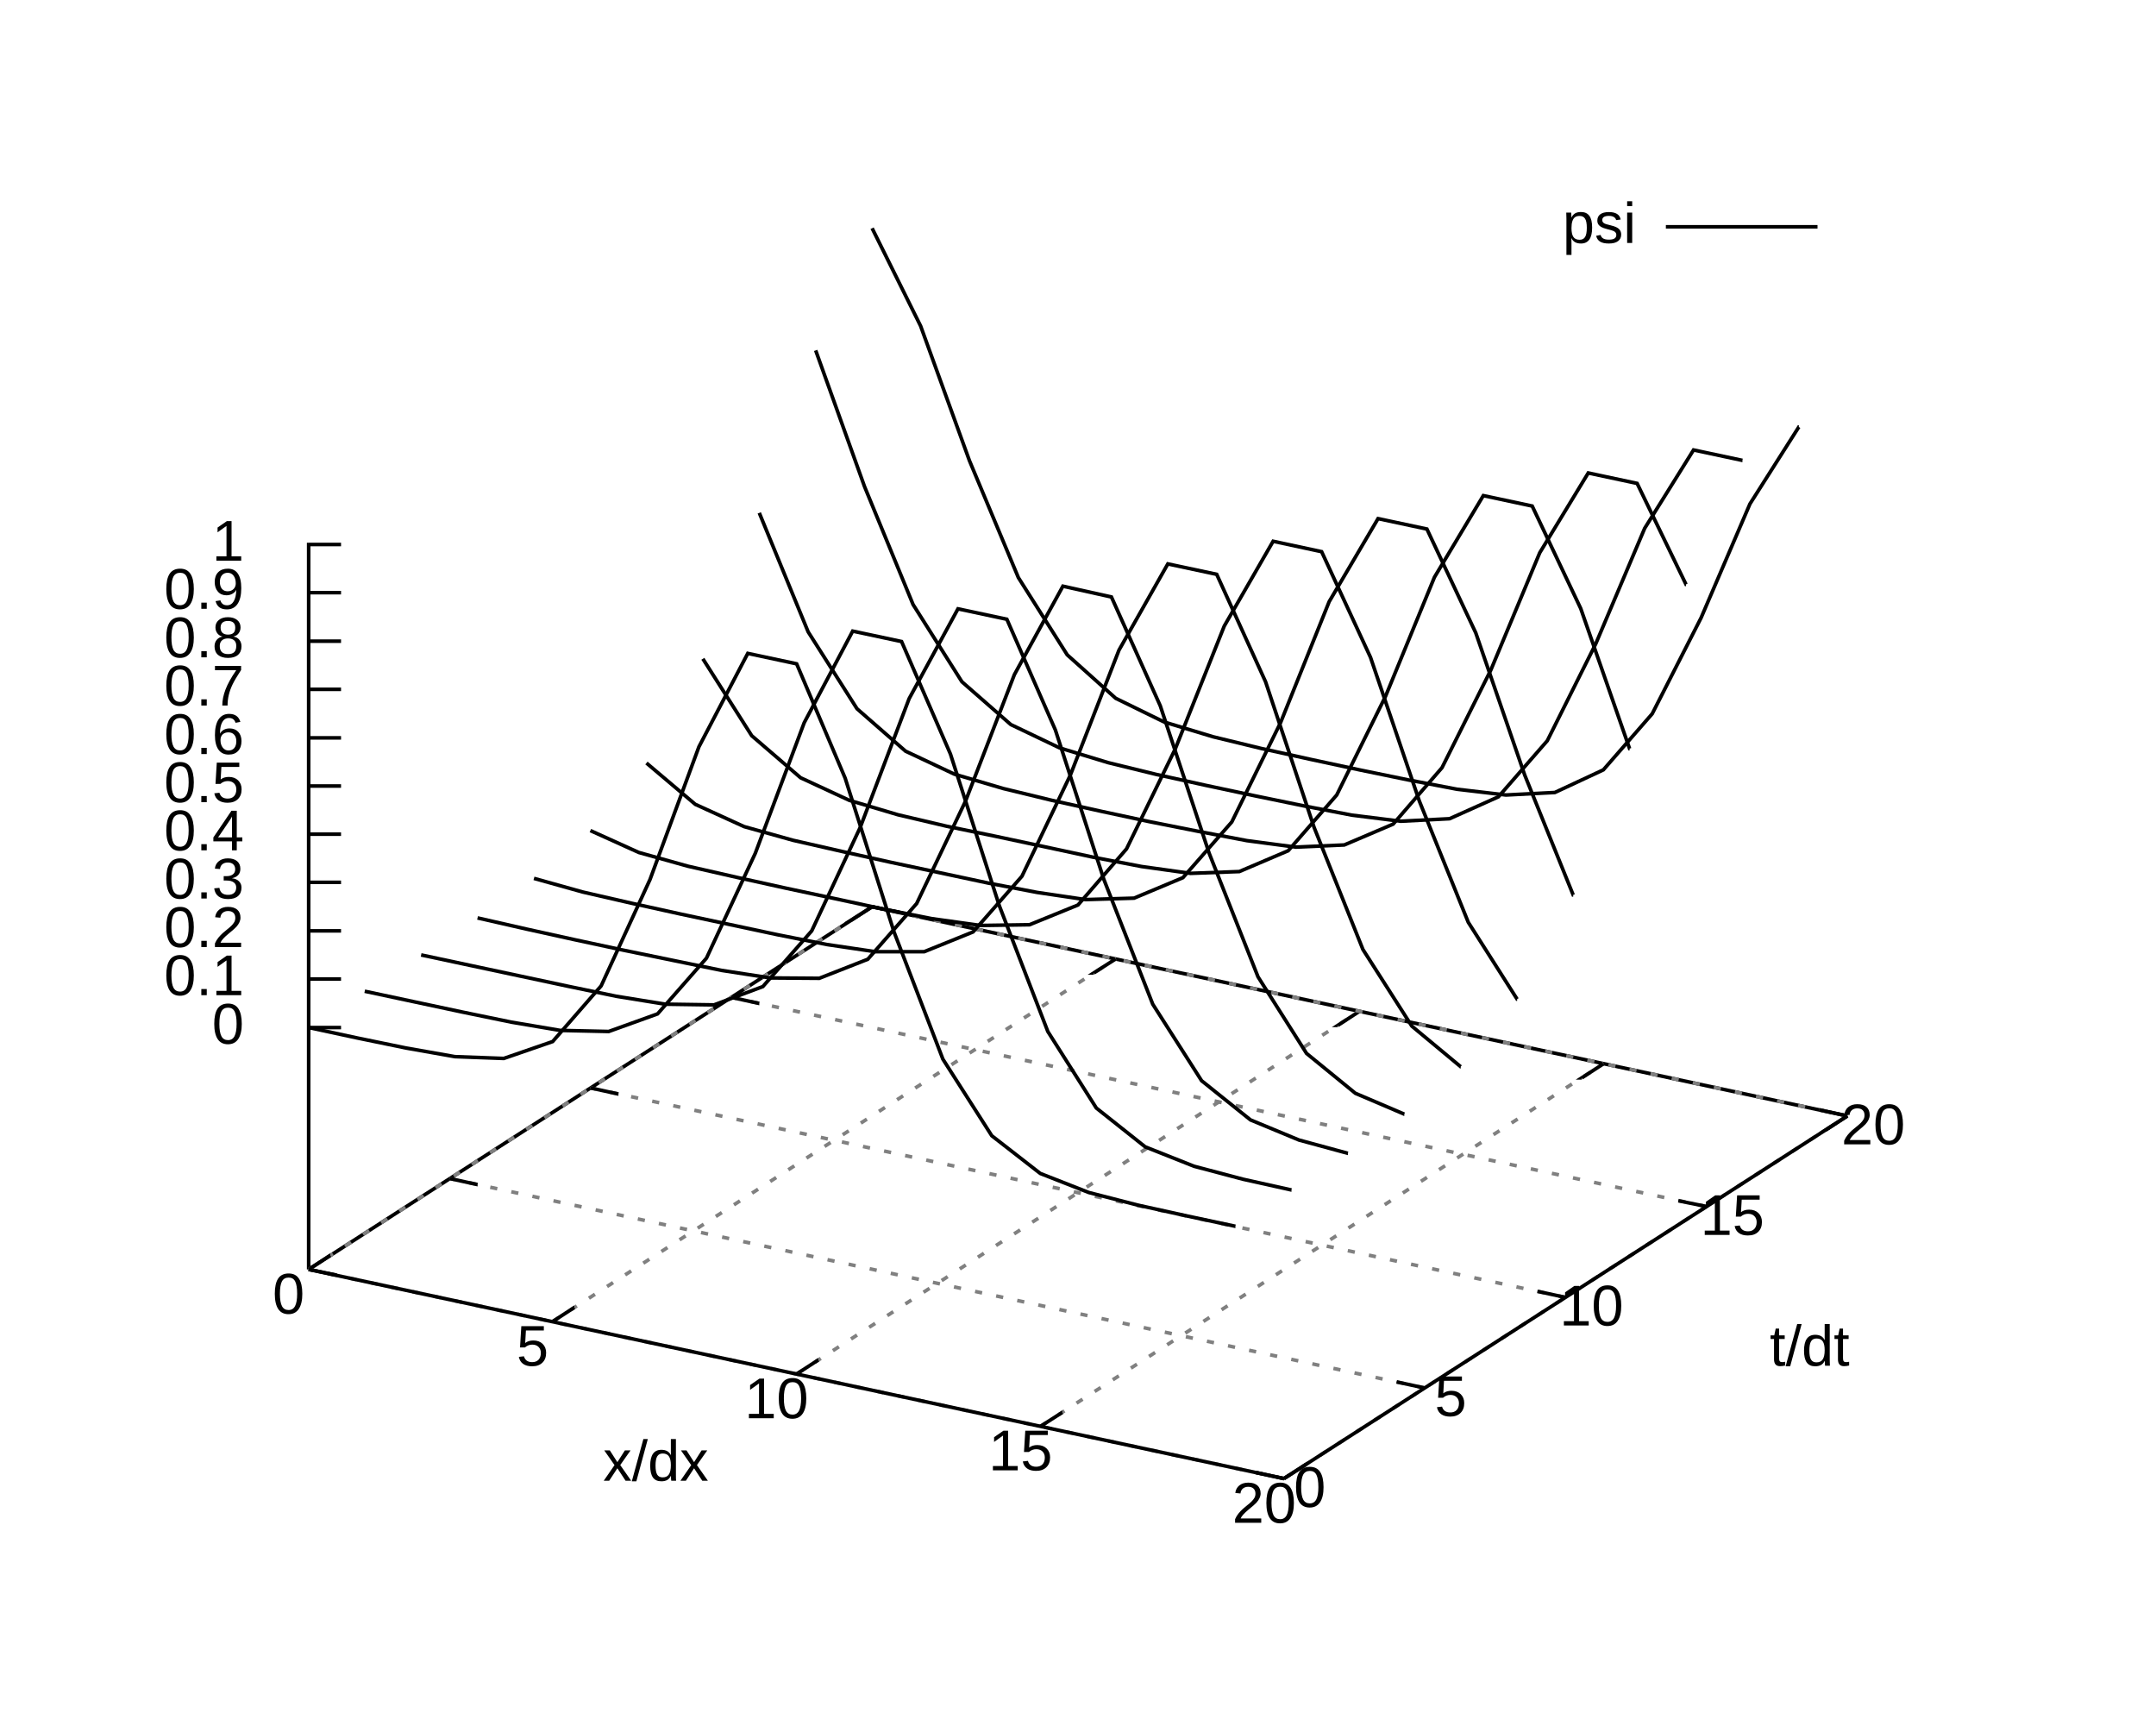
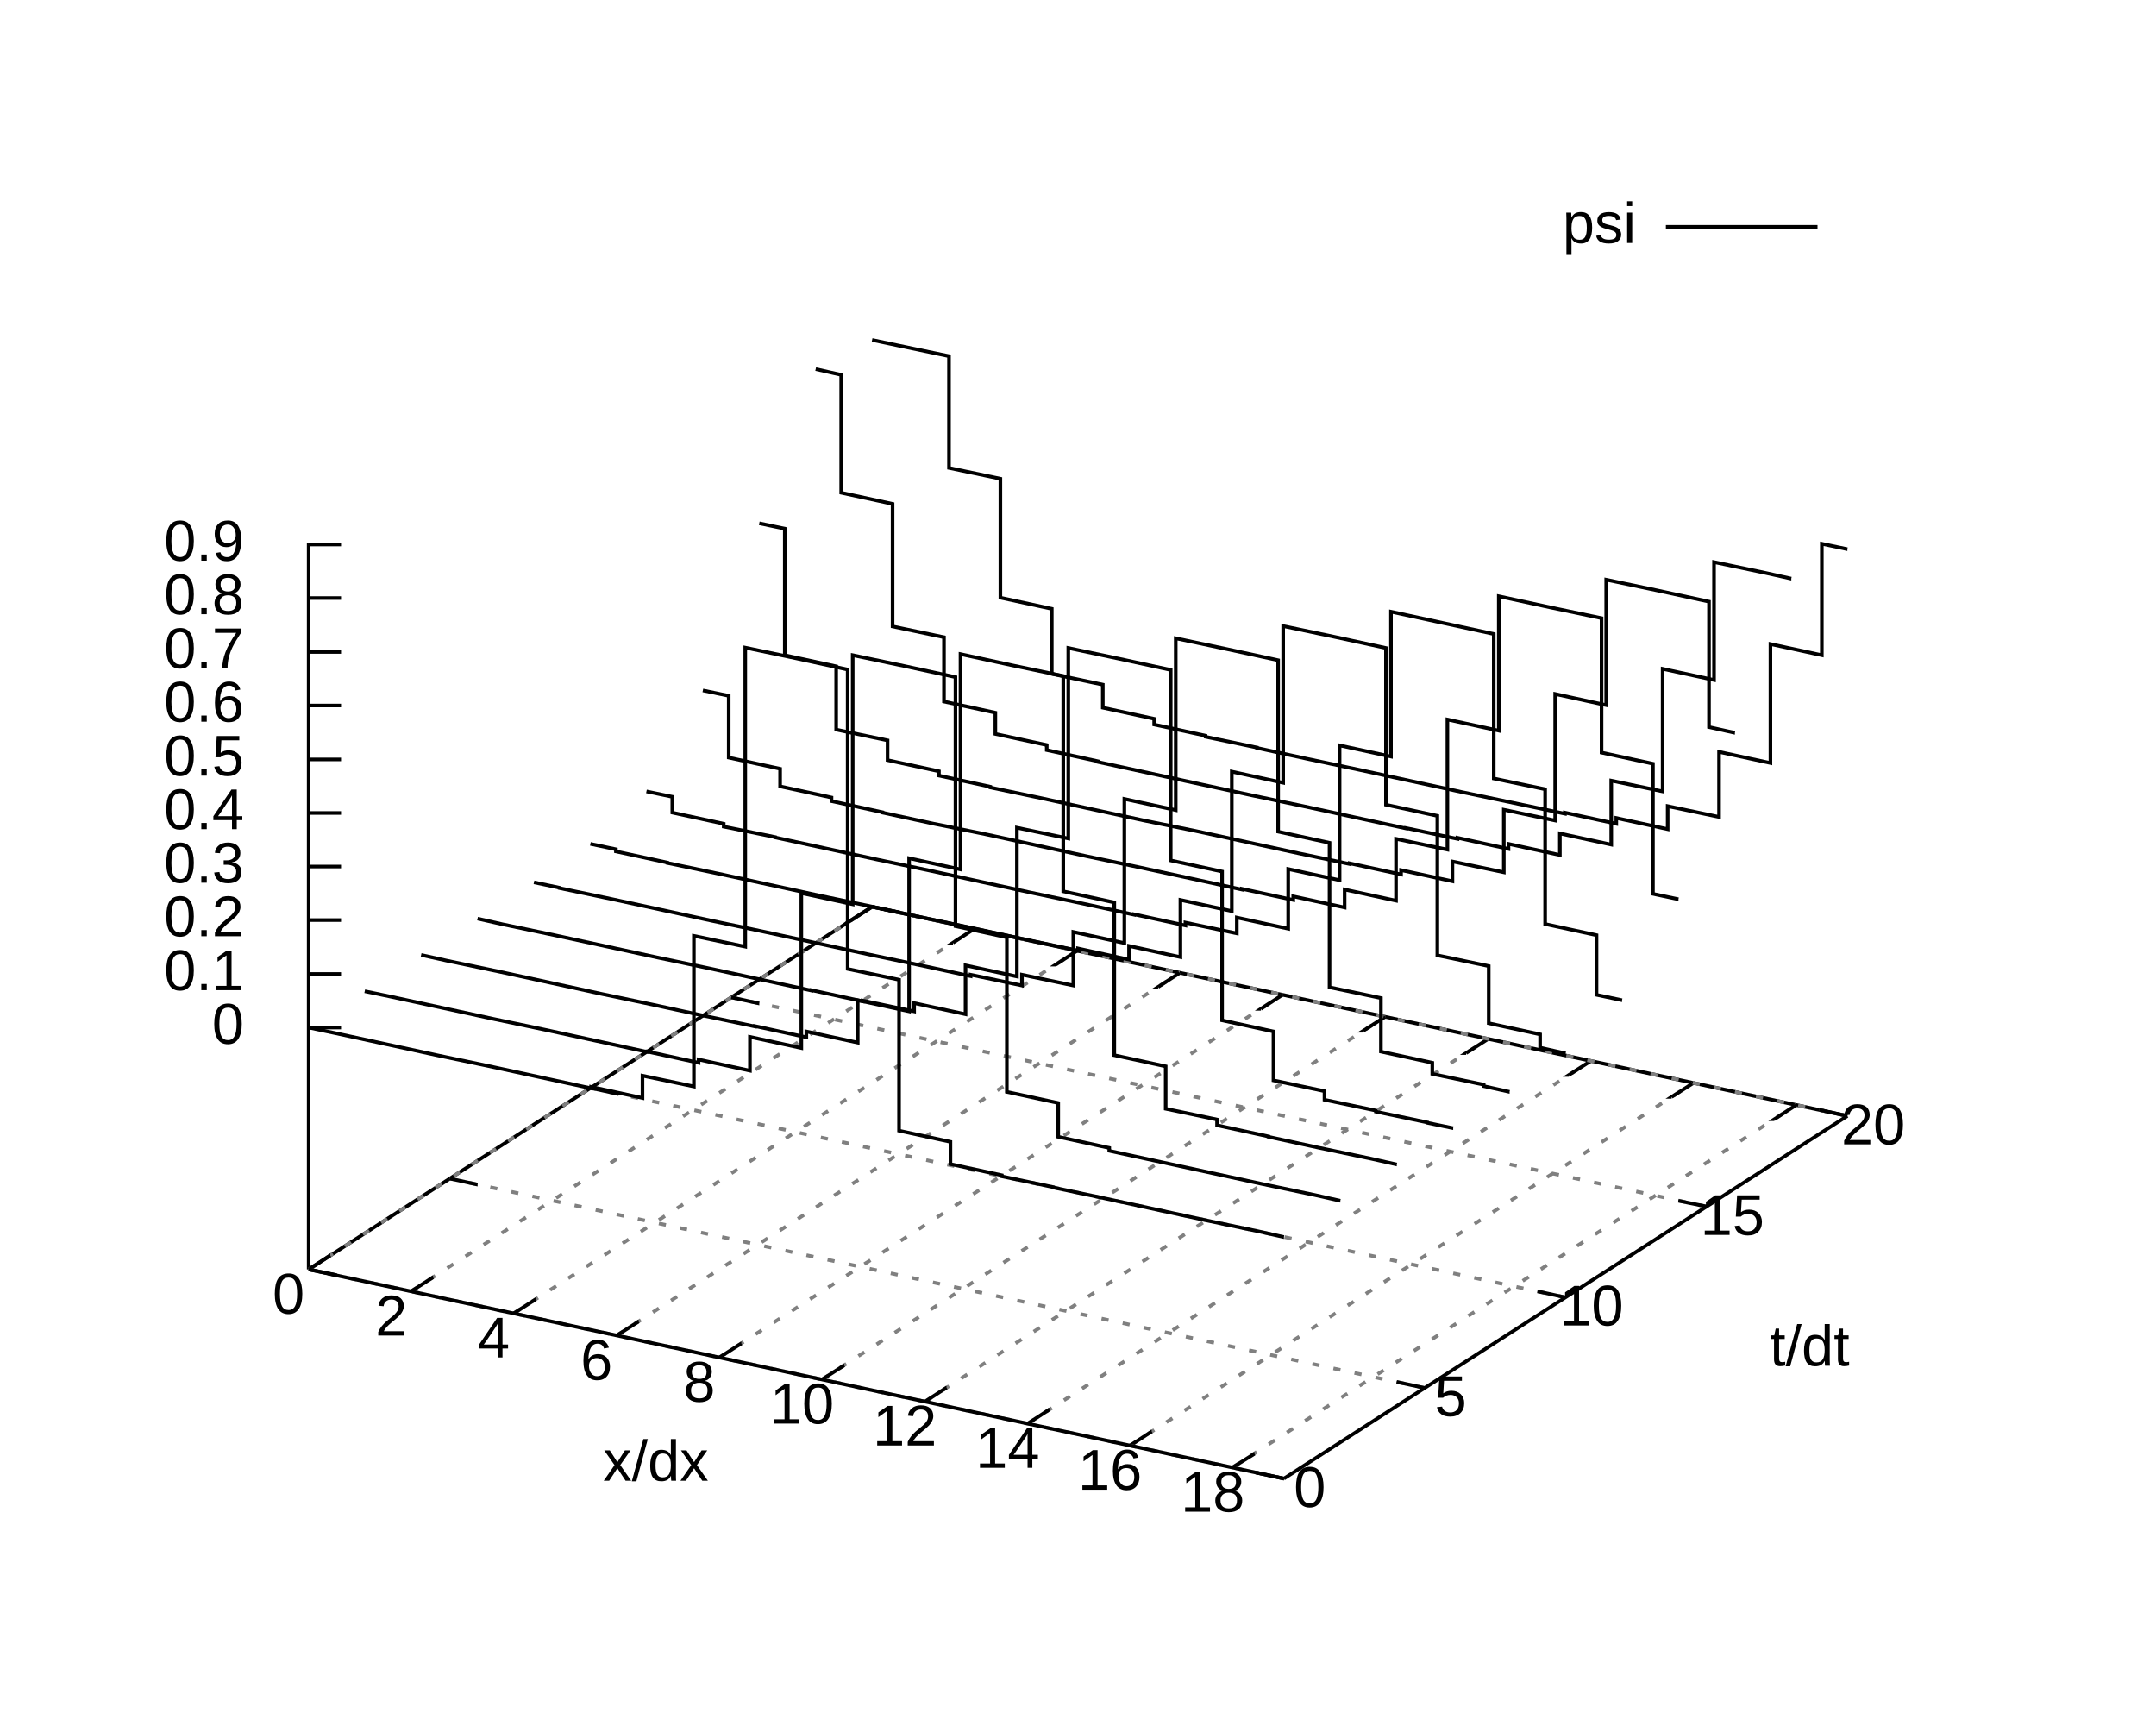
<svg xmlns="http://www.w3.org/2000/svg" xmlns:xlink="http://www.w3.org/1999/xlink" viewBox="0 0 600 480">
  <g id="gnuplot_canvas">
    <rect x="0" y="0" width="600" height="480" fill="none" />
    <defs>
      <circle id="gpDot" r="0.5" stroke-width="0.5" />
      <path id="gpPt0" stroke-width="0.222" stroke="currentColor" d="M-1,0 h2 M0,-1 v2" />
      <path id="gpPt1" stroke-width="0.222" stroke="currentColor" d="M-1,-1 L1,1 M1,-1 L-1,1" />
      <path id="gpPt2" stroke-width="0.222" stroke="currentColor" d="M-1,0 L1,0 M0,-1 L0,1 M-1,-1 L1,1 M-1,1 L1,-1" />
      <rect id="gpPt3" stroke-width="0.222" stroke="currentColor" x="-1" y="-1" width="2" height="2" />
      <rect id="gpPt4" stroke-width="0.222" stroke="currentColor" fill="currentColor" x="-1" y="-1" width="2" height="2" />
      <circle id="gpPt5" stroke-width="0.222" stroke="currentColor" cx="0" cy="0" r="1" />
      <use xlink:href="#gpPt5" id="gpPt6" fill="currentColor" stroke="none" />
      <path id="gpPt7" stroke-width="0.222" stroke="currentColor" d="M0,-1.33 L-1.33,0.67 L1.33,0.67 z" />
      <use xlink:href="#gpPt7" id="gpPt8" fill="currentColor" stroke="none" />
      <use xlink:href="#gpPt7" id="gpPt9" stroke="currentColor" transform="rotate(180)" />
      <use xlink:href="#gpPt9" id="gpPt10" fill="currentColor" stroke="none" />
      <use xlink:href="#gpPt3" id="gpPt11" stroke="currentColor" transform="rotate(45)" />
      <use xlink:href="#gpPt11" id="gpPt12" fill="currentColor" stroke="none" />
    </defs>
    <g style="fill:none; color:white; stroke:currentColor; stroke-width:1.00; stroke-linecap:butt; stroke-linejoin:miter">
</g>
    <g style="fill:none; color:black; stroke:currentColor; stroke-width:1.00; stroke-linecap:butt; stroke-linejoin:miter">
      <path stroke="black" d="M85.9,353.2 L242.7,252.3 M514.1,310.5 L242.7,252.3 M85.9,353.2 L85.9,151.5  h0.01" />
    </g>
    <g style="fill:none; color:gray; stroke:currentColor; stroke-width:1.00; stroke-linecap:butt; stroke-linejoin:miter">
      <path stroke="gray" stroke-dasharray=" 2,4" class="gridline" d="M85.9,353.2 L242.7,252.3  h0.01" />
    </g>
    <g style="fill:none; color:black; stroke:currentColor; stroke-width:1.00; stroke-linecap:butt; stroke-linejoin:miter">
      <path stroke="black" d="M85.9,353.2 L91.9,349.3  h0.01" />
      <g transform="translate(80.3,365.5)" style="stroke:none; fill:black; font-family:Arial; font-size:12.00pt; text-anchor:middle">
        <text> 0</text>
      </g>
      <path stroke="black" d="M242.7,252.3 L236.6,256.2  h0.01" />
    </g>
    <g style="fill:none; color:gray; stroke:currentColor; stroke-width:1.00; stroke-linecap:butt; stroke-linejoin:miter">
-       <path stroke="gray" stroke-dasharray=" 2,4" class="gridline" d="M153.8,367.7 L310.5,266.8  h0.01" />
-     </g>
-     <g style="fill:none; color:black; stroke:currentColor; stroke-width:1.00; stroke-linecap:butt; stroke-linejoin:miter">
-       <path stroke="black" d="M153.8,367.7 L159.8,363.8  h0.01" />
-       <g transform="translate(148.2,380.0)" style="stroke:none; fill:black; font-family:Arial; font-size:12.00pt; text-anchor:middle">
-         <text> 5</text>
-       </g>
-       <path stroke="black" d="M310.5,266.8 L304.4,270.7  h0.01" />
-     </g>
-     <g style="fill:none; color:gray; stroke:currentColor; stroke-width:1.00; stroke-linecap:butt; stroke-linejoin:miter">
-       <path stroke="gray" stroke-dasharray=" 2,4" class="gridline" d="M221.7,382.3 L378.3,281.4  h0.01" />
-     </g>
-     <g style="fill:none; color:black; stroke:currentColor; stroke-width:1.00; stroke-linecap:butt; stroke-linejoin:miter">
-       <path stroke="black" d="M221.7,382.3 L227.7,378.4  h0.01" />
-       <g transform="translate(216.1,394.6)" style="stroke:none; fill:black; font-family:Arial; font-size:12.00pt; text-anchor:middle">
+       <path stroke="gray" stroke-dasharray=" 2,4" class="gridline" d="M114.4,359.3 L271.2,258.4  h0.01" />
+     </g>
+     <g style="fill:none; color:black; stroke:currentColor; stroke-width:1.00; stroke-linecap:butt; stroke-linejoin:miter">
+       <path stroke="black" d="M114.4,359.3 L120.5,355.4  h0.01" />
+       <g transform="translate(108.9,371.6)" style="stroke:none; fill:black; font-family:Arial; font-size:12.00pt; text-anchor:middle">
+         <text> 2</text>
+       </g>
+       <path stroke="black" d="M271.2,258.4 L265.2,262.3  h0.01" />
+     </g>
+     <g style="fill:none; color:gray; stroke:currentColor; stroke-width:1.00; stroke-linecap:butt; stroke-linejoin:miter">
+       <path stroke="gray" stroke-dasharray=" 2,4" class="gridline" d="M143.0,365.4 L299.8,264.5  h0.01" />
+     </g>
+     <g style="fill:none; color:black; stroke:currentColor; stroke-width:1.00; stroke-linecap:butt; stroke-linejoin:miter">
+       <path stroke="black" d="M143.0,365.4 L149.1,361.5  h0.01" />
+       <g transform="translate(137.4,377.7)" style="stroke:none; fill:black; font-family:Arial; font-size:12.00pt; text-anchor:middle">
+         <text> 4</text>
+       </g>
+       <path stroke="black" d="M299.8,264.5 L293.8,268.4  h0.01" />
+     </g>
+     <g style="fill:none; color:gray; stroke:currentColor; stroke-width:1.00; stroke-linecap:butt; stroke-linejoin:miter">
+       <path stroke="gray" stroke-dasharray=" 2,4" class="gridline" d="M171.6,371.6 L328.3,270.7  h0.01" />
+     </g>
+     <g style="fill:none; color:black; stroke:currentColor; stroke-width:1.00; stroke-linecap:butt; stroke-linejoin:miter">
+       <path stroke="black" d="M171.6,371.6 L177.7,367.7  h0.01" />
+       <g transform="translate(166.0,383.9)" style="stroke:none; fill:black; font-family:Arial; font-size:12.00pt; text-anchor:middle">
+         <text> 6</text>
+       </g>
+       <path stroke="black" d="M328.3,270.7 L322.3,274.6  h0.01" />
+     </g>
+     <g style="fill:none; color:gray; stroke:currentColor; stroke-width:1.00; stroke-linecap:butt; stroke-linejoin:miter">
+       <path stroke="gray" stroke-dasharray=" 2,4" class="gridline" d="M200.2,377.7 L356.9,276.8  h0.01" />
+     </g>
+     <g style="fill:none; color:black; stroke:currentColor; stroke-width:1.00; stroke-linecap:butt; stroke-linejoin:miter">
+       <path stroke="black" d="M200.2,377.7 L206.3,373.8  h0.01" />
+       <g transform="translate(194.6,390.0)" style="stroke:none; fill:black; font-family:Arial; font-size:12.00pt; text-anchor:middle">
+         <text> 8</text>
+       </g>
+       <path stroke="black" d="M356.9,276.8 L350.9,280.7  h0.01" />
+     </g>
+     <g style="fill:none; color:gray; stroke:currentColor; stroke-width:1.00; stroke-linecap:butt; stroke-linejoin:miter">
+       <path stroke="gray" stroke-dasharray=" 2,4" class="gridline" d="M228.8,383.8 L385.5,282.9  h0.01" />
+     </g>
+     <g style="fill:none; color:black; stroke:currentColor; stroke-width:1.00; stroke-linecap:butt; stroke-linejoin:miter">
+       <path stroke="black" d="M228.8,383.8 L234.9,379.9  h0.01" />
+       <g transform="translate(223.2,396.1)" style="stroke:none; fill:black; font-family:Arial; font-size:12.00pt; text-anchor:middle">
        <text> 10</text>
      </g>
-       <path stroke="black" d="M378.3,281.4 L372.3,285.3  h0.01" />
-     </g>
-     <g style="fill:none; color:gray; stroke:currentColor; stroke-width:1.00; stroke-linecap:butt; stroke-linejoin:miter">
-       <path stroke="gray" stroke-dasharray=" 2,4" class="gridline" d="M289.5,396.9 L446.2,296.0  h0.01" />
-     </g>
-     <g style="fill:none; color:black; stroke:currentColor; stroke-width:1.00; stroke-linecap:butt; stroke-linejoin:miter">
-       <path stroke="black" d="M289.5,396.9 L295.6,393.0  h0.01" />
-       <g transform="translate(284.0,409.1)" style="stroke:none; fill:black; font-family:Arial; font-size:12.00pt; text-anchor:middle">
-         <text> 15</text>
-       </g>
-       <path stroke="black" d="M446.2,296.0 L440.2,299.9  h0.01" />
-     </g>
-     <g style="fill:none; color:gray; stroke:currentColor; stroke-width:1.00; stroke-linecap:butt; stroke-linejoin:miter">
-       <path stroke="gray" stroke-dasharray=" 2,4" class="gridline" d="M357.3,411.4 L514.1,310.5  h0.01" />
-     </g>
-     <g style="fill:none; color:black; stroke:currentColor; stroke-width:1.00; stroke-linecap:butt; stroke-linejoin:miter">
-       <path stroke="black" d="M357.3,411.4 L363.4,407.5  h0.01" />
-       <g transform="translate(351.8,423.7)" style="stroke:none; fill:black; font-family:Arial; font-size:12.00pt; text-anchor:middle">
-         <text> 20</text>
-       </g>
-       <path stroke="black" d="M514.1,310.5 L508.1,314.4  h0.01" />
+       <path stroke="black" d="M385.5,282.9 L379.4,286.8  h0.01" />
+     </g>
+     <g style="fill:none; color:gray; stroke:currentColor; stroke-width:1.00; stroke-linecap:butt; stroke-linejoin:miter">
+       <path stroke="gray" stroke-dasharray=" 2,4" class="gridline" d="M257.4,390.0 L414.1,289.1  h0.01" />
+     </g>
+     <g style="fill:none; color:black; stroke:currentColor; stroke-width:1.00; stroke-linecap:butt; stroke-linejoin:miter">
+       <path stroke="black" d="M257.4,390.0 L263.4,386.1  h0.01" />
+       <g transform="translate(251.8,402.2)" style="stroke:none; fill:black; font-family:Arial; font-size:12.00pt; text-anchor:middle">
+         <text> 12</text>
+       </g>
+       <path stroke="black" d="M414.1,289.1 L408.0,293.0  h0.01" />
+     </g>
+     <g style="fill:none; color:gray; stroke:currentColor; stroke-width:1.00; stroke-linecap:butt; stroke-linejoin:miter">
+       <path stroke="gray" stroke-dasharray=" 2,4" class="gridline" d="M286.0,396.1 L442.7,295.2  h0.01" />
+     </g>
+     <g style="fill:none; color:black; stroke:currentColor; stroke-width:1.00; stroke-linecap:butt; stroke-linejoin:miter">
+       <path stroke="black" d="M286.0,396.1 L292.0,392.2  h0.01" />
+       <g transform="translate(280.4,408.4)" style="stroke:none; fill:black; font-family:Arial; font-size:12.00pt; text-anchor:middle">
+         <text> 14</text>
+       </g>
+       <path stroke="black" d="M442.7,295.2 L436.6,299.1  h0.01" />
+     </g>
+     <g style="fill:none; color:gray; stroke:currentColor; stroke-width:1.00; stroke-linecap:butt; stroke-linejoin:miter">
+       <path stroke="gray" stroke-dasharray=" 2,4" class="gridline" d="M314.5,402.2 L471.3,301.3  h0.01" />
+     </g>
+     <g style="fill:none; color:black; stroke:currentColor; stroke-width:1.00; stroke-linecap:butt; stroke-linejoin:miter">
+       <path stroke="black" d="M314.5,402.2 L320.5,398.3  h0.01" />
+       <g transform="translate(308.9,414.5)" style="stroke:none; fill:black; font-family:Arial; font-size:12.00pt; text-anchor:middle">
+         <text> 16</text>
+       </g>
+       <path stroke="black" d="M471.3,301.3 L465.2,305.2  h0.01" />
+     </g>
+     <g style="fill:none; color:gray; stroke:currentColor; stroke-width:1.00; stroke-linecap:butt; stroke-linejoin:miter">
+       <path stroke="gray" stroke-dasharray=" 2,4" class="gridline" d="M343.0,408.3 L499.8,307.5  h0.01" />
+     </g>
+     <g style="fill:none; color:black; stroke:currentColor; stroke-width:1.00; stroke-linecap:butt; stroke-linejoin:miter">
+       <path stroke="black" d="M343.0,408.3 L349.1,404.5  h0.01" />
+       <g transform="translate(337.5,420.6)" style="stroke:none; fill:black; font-family:Arial; font-size:12.00pt; text-anchor:middle">
+         <text> 18</text>
+       </g>
+       <path stroke="black" d="M499.8,307.5 L493.8,311.4  h0.01" />
    </g>
    <g style="fill:none; color:gray; stroke:currentColor; stroke-width:1.00; stroke-linecap:butt; stroke-linejoin:miter">
      <path stroke="gray" stroke-dasharray=" 2,4" class="gridline" d="M357.3,411.4 L85.9,353.2  h0.01" />
    </g>
    <g style="fill:none; color:black; stroke:currentColor; stroke-width:1.00; stroke-linecap:butt; stroke-linejoin:miter">
      <path stroke="black" d="M357.3,411.4 L349.5,409.7  h0.01" />
      <g transform="translate(364.5,419.3)" style="stroke:none; fill:black; font-family:Arial; font-size:12.00pt; text-anchor:middle">
        <text> 0</text>
      </g>
      <path stroke="black" d="M85.9,353.2 L93.7,354.8  h0.01" />
    </g>
    <g style="fill:none; color:gray; stroke:currentColor; stroke-width:1.00; stroke-linecap:butt; stroke-linejoin:miter">
      <path stroke="gray" stroke-dasharray=" 2,4" class="gridline" d="M396.5,386.2 L125.1,327.9  h0.01" />
    </g>
    <g style="fill:none; color:black; stroke:currentColor; stroke-width:1.00; stroke-linecap:butt; stroke-linejoin:miter">
      <path stroke="black" d="M396.5,386.2 L388.7,384.5  h0.01" />
      <g transform="translate(403.7,394.0)" style="stroke:none; fill:black; font-family:Arial; font-size:12.00pt; text-anchor:middle">
        <text> 5</text>
      </g>
      <path stroke="black" d="M125.1,327.9 L132.9,329.6  h0.01" />
    </g>
    <g style="fill:none; color:gray; stroke:currentColor; stroke-width:1.00; stroke-linecap:butt; stroke-linejoin:miter">
      <path stroke="gray" stroke-dasharray=" 2,4" class="gridline" d="M435.7,361.0 L164.3,302.7  h0.01" />
    </g>
    <g style="fill:none; color:black; stroke:currentColor; stroke-width:1.00; stroke-linecap:butt; stroke-linejoin:miter">
      <path stroke="black" d="M435.7,361.0 L427.9,359.3  h0.01" />
      <g transform="translate(442.9,368.8)" style="stroke:none; fill:black; font-family:Arial; font-size:12.00pt; text-anchor:middle">
        <text> 10</text>
      </g>
      <path stroke="black" d="M164.3,302.7 L172.1,304.4  h0.01" />
    </g>
    <g style="fill:none; color:gray; stroke:currentColor; stroke-width:1.00; stroke-linecap:butt; stroke-linejoin:miter">
      <path stroke="gray" stroke-dasharray=" 2,4" class="gridline" d="M474.9,335.7 L203.5,277.5  h0.01" />
    </g>
    <g style="fill:none; color:black; stroke:currentColor; stroke-width:1.00; stroke-linecap:butt; stroke-linejoin:miter">
      <path stroke="black" d="M474.9,335.7 L467.1,334.1  h0.01" />
      <g transform="translate(482.1,343.6)" style="stroke:none; fill:black; font-family:Arial; font-size:12.00pt; text-anchor:middle">
        <text> 15</text>
      </g>
      <path stroke="black" d="M203.5,277.5 L211.3,279.2  h0.01" />
    </g>
    <g style="fill:none; color:gray; stroke:currentColor; stroke-width:1.00; stroke-linecap:butt; stroke-linejoin:miter">
      <path stroke="gray" stroke-dasharray=" 2,4" class="gridline" d="M514.1,310.5 L242.7,252.3  h0.01" />
    </g>
    <g style="fill:none; color:black; stroke:currentColor; stroke-width:1.00; stroke-linecap:butt; stroke-linejoin:miter">
      <path stroke="black" d="M514.1,310.5 L506.3,308.8  h0.01" />
      <g transform="translate(521.3,318.4)" style="stroke:none; fill:black; font-family:Arial; font-size:12.00pt; text-anchor:middle">
        <text> 20</text>
      </g>
      <path stroke="black" d="M242.7,252.3 L250.5,253.9 M85.9,285.9 L94.9,285.9  h0.01" />
      <g transform="translate(67.9,290.4)" style="stroke:none; fill:black; font-family:Arial; font-size:12.00pt; text-anchor:end">
        <text> 0</text>
      </g>
-       <path stroke="black" d="M85.9,272.4 L94.9,272.4  h0.01" />
-       <g transform="translate(67.9,276.9)" style="stroke:none; fill:black; font-family:Arial; font-size:12.00pt; text-anchor:end">
+       <path stroke="black" d="M85.9,271.0 L94.9,271.0  h0.01" />
+       <g transform="translate(67.9,275.5)" style="stroke:none; fill:black; font-family:Arial; font-size:12.00pt; text-anchor:end">
        <text> 0.1</text>
      </g>
-       <path stroke="black" d="M85.9,259.0 L94.9,259.0  h0.01" />
-       <g transform="translate(67.9,263.5)" style="stroke:none; fill:black; font-family:Arial; font-size:12.00pt; text-anchor:end">
+       <path stroke="black" d="M85.9,256.0 L94.9,256.0  h0.01" />
+       <g transform="translate(67.9,260.5)" style="stroke:none; fill:black; font-family:Arial; font-size:12.00pt; text-anchor:end">
        <text> 0.2</text>
      </g>
-       <path stroke="black" d="M85.9,245.5 L94.9,245.5  h0.01" />
-       <g transform="translate(67.9,250.0)" style="stroke:none; fill:black; font-family:Arial; font-size:12.00pt; text-anchor:end">
+       <path stroke="black" d="M85.9,241.1 L94.9,241.1  h0.01" />
+       <g transform="translate(67.9,245.6)" style="stroke:none; fill:black; font-family:Arial; font-size:12.00pt; text-anchor:end">
        <text> 0.3</text>
      </g>
-       <path stroke="black" d="M85.9,232.1 L94.9,232.1  h0.01" />
-       <g transform="translate(67.9,236.6)" style="stroke:none; fill:black; font-family:Arial; font-size:12.00pt; text-anchor:end">
+       <path stroke="black" d="M85.9,226.2 L94.9,226.2  h0.01" />
+       <g transform="translate(67.9,230.7)" style="stroke:none; fill:black; font-family:Arial; font-size:12.00pt; text-anchor:end">
        <text> 0.4</text>
      </g>
-       <path stroke="black" d="M85.9,218.7 L94.9,218.7  h0.01" />
-       <g transform="translate(67.9,223.2)" style="stroke:none; fill:black; font-family:Arial; font-size:12.00pt; text-anchor:end">
+       <path stroke="black" d="M85.9,211.3 L94.9,211.3  h0.01" />
+       <g transform="translate(67.9,215.8)" style="stroke:none; fill:black; font-family:Arial; font-size:12.00pt; text-anchor:end">
        <text> 0.5</text>
      </g>
-       <path stroke="black" d="M85.9,205.3 L94.9,205.3  h0.01" />
-       <g transform="translate(67.9,209.8)" style="stroke:none; fill:black; font-family:Arial; font-size:12.00pt; text-anchor:end">
+       <path stroke="black" d="M85.9,196.3 L94.9,196.3  h0.01" />
+       <g transform="translate(67.9,200.8)" style="stroke:none; fill:black; font-family:Arial; font-size:12.00pt; text-anchor:end">
        <text> 0.6</text>
      </g>
-       <path stroke="black" d="M85.9,191.8 L94.9,191.8  h0.01" />
-       <g transform="translate(67.9,196.3)" style="stroke:none; fill:black; font-family:Arial; font-size:12.00pt; text-anchor:end">
+       <path stroke="black" d="M85.9,181.4 L94.9,181.4  h0.01" />
+       <g transform="translate(67.9,185.9)" style="stroke:none; fill:black; font-family:Arial; font-size:12.00pt; text-anchor:end">
        <text> 0.7</text>
      </g>
-       <path stroke="black" d="M85.9,178.4 L94.9,178.4  h0.01" />
-       <g transform="translate(67.9,182.9)" style="stroke:none; fill:black; font-family:Arial; font-size:12.00pt; text-anchor:end">
+       <path stroke="black" d="M85.9,166.4 L94.9,166.4  h0.01" />
+       <g transform="translate(67.9,170.9)" style="stroke:none; fill:black; font-family:Arial; font-size:12.00pt; text-anchor:end">
        <text> 0.8</text>
-       </g>
-       <path stroke="black" d="M85.9,164.9 L94.9,164.9  h0.01" />
-       <g transform="translate(67.9,169.4)" style="stroke:none; fill:black; font-family:Arial; font-size:12.00pt; text-anchor:end">
-         <text> 0.9</text>
      </g>
      <path stroke="black" d="M85.9,151.5 L94.9,151.5  h0.01" />
      <g transform="translate(67.9,156.0)" style="stroke:none; fill:black; font-family:Arial; font-size:12.00pt; text-anchor:end">
-         <text> 1</text>
+         <text> 0.9</text>
      </g>
    </g>
    <g id="gnuplot_plot_1">
      <g style="fill:none; color:red; stroke:currentColor; stroke-width:1.00; stroke-linecap:butt; stroke-linejoin:miter">
</g>
    </g>
    <g id="gnuplot_plot_2">
      <g transform="translate(455.3,67.6)" style="stroke:none; fill:black; font-family:Arial; font-size:12.00pt; text-anchor:end">
        <text>psi</text>
      </g>
      <g style="fill:none; color:black; stroke:currentColor; stroke-width:1.00; stroke-linecap:butt; stroke-linejoin:miter">
-         <path stroke="black" d="M463.6,63.1 L505.8,63.1 M85.9,285.9 L99.4,288.8 L113.0,291.6 L126.6,294.0 L140.2,294.5 L153.8,289.8    L167.3,274.3 L180.9,244.7 L194.5,207.8 L208.1,181.8 L221.7,184.7 L235.2,216.5 L248.8,259.3 L262.4,294.7    L276.0,316.0 L289.5,326.5 L303.0,331.8 L316.6,335.3 L330.2,338.3 L343.8,341.2  h0.01" />
+         <path stroke="black" d="M463.6,63.1 L505.8,63.1 M85.9,285.9 L93.0,287.4 L107.3,290.5 L121.6,293.6 L135.9,296.6 L150.2,299.7    L164.5,302.8 L164.5,302.4 L178.8,305.5 L178.8,299.3 L193.1,302.3 L193.1,260.4 L207.4,263.4 L207.4,180.2    L221.7,183.2 L235.9,186.3 L235.9,269.6 L250.2,272.6 L250.2,314.6 L264.5,317.7 L264.5,323.9 L278.8,327.0    L278.8,327.3 L293.1,330.3 L293.1,330.4 L307.3,333.4 L321.6,336.5 L335.9,339.6 L350.2,342.6 L357.3,344.2     h0.01" />
      </g>
    </g>
    <g id="gnuplot_plot_3">
      <g style="fill:none; color:black; stroke:currentColor; stroke-width:1.00; stroke-linecap:butt; stroke-linejoin:miter">
-         <path stroke="black" d="M101.5,275.8 L115.1,278.7 L128.7,281.6 L142.3,284.4 L155.9,286.7 L169.4,287.0 L183.0,282.1 L196.6,266.6    L210.2,237.4 L223.8,201.1 L237.3,175.6 L250.9,178.5 L264.5,209.8 L278.1,252.0 L291.6,287.0 L305.1,308.3    L318.7,319.1 L332.3,324.5 L345.9,328.1 L359.4,331.1  h0.01" />
+         <path stroke="black" d="M101.5,275.8 L108.7,277.3 L123.0,280.4 L137.3,283.5 L151.6,286.5 L165.9,289.6 L180.2,292.7 L180.2,292.6    L194.4,295.7 L194.4,294.8 L208.7,297.9 L208.7,288.5 L223.0,291.6 L223.0,248.5 L237.3,251.6 L237.3,182.3    L251.6,185.3 L265.9,188.4 L265.9,257.7 L280.2,260.8 L280.2,303.8 L294.5,306.9 L294.5,316.3 L308.7,319.4    L308.7,320.2 L323.0,323.3 L337.3,326.4 L351.6,329.5 L365.9,332.5 L373.0,334.1  h0.01" />
      </g>
    </g>
    <g id="gnuplot_plot_4">
      <g style="fill:none; color:black; stroke:currentColor; stroke-width:1.00; stroke-linecap:butt; stroke-linejoin:miter">
-         <path stroke="black" d="M117.2,265.7 L130.8,268.6 L144.4,271.5 L158.0,274.4 L171.5,277.2 L185.1,279.4 L198.7,279.6 L212.3,274.5    L225.9,259.0 L239.4,230.2 L253.0,194.4 L266.6,169.4 L280.2,172.3 L293.7,203.1 L307.2,244.7 L320.8,279.4    L334.4,300.7 L348.0,311.6 L361.5,317.2 L375.1,320.9  h0.01" />
+         <path stroke="black" d="M117.2,265.7 L124.4,267.3 L138.7,270.3 L153.0,273.4 L167.2,276.5 L181.5,279.5 L195.8,282.6 L210.1,285.6    L210.1,285.5 L224.4,288.6 L224.4,287.0 L238.7,290.1 L238.7,278.3 L253.0,281.4 L253.0,238.8 L267.3,241.9    L267.3,182.0 L281.6,185.1 L295.9,188.1 L295.9,248.0 L310.1,251.1 L310.1,293.6 L324.4,296.7 L324.4,308.5    L338.7,311.5 L338.7,313.1 L353.0,316.2 L353.0,316.3 L367.3,319.4 L381.6,322.4 L388.7,324.0  h0.01" />
      </g>
    </g>
    <g id="gnuplot_plot_5">
      <g style="fill:none; color:black; stroke:currentColor; stroke-width:1.00; stroke-linecap:butt; stroke-linejoin:miter">
-         <path stroke="black" d="M132.9,255.4 L146.5,258.5 L160.1,261.5 L173.6,264.4 L187.2,267.2 L200.8,270.0 L214.4,272.1 L228.0,272.2    L241.5,266.9 L255.1,251.4 L268.7,222.9 L282.3,187.7 L295.8,163.1 L309.3,166.1 L322.9,196.4 L336.5,237.4    L350.1,271.8 L363.6,293.1 L377.2,304.2 L390.8,310.0  h0.01" />
+         <path stroke="black" d="M132.9,255.6 L140.0,257.2 L154.3,260.2 L168.6,263.3 L182.9,266.4 L197.2,269.4 L211.5,272.5 L225.8,275.6    L225.8,275.5 L240.1,278.6 L240.1,278.4 L254.4,281.4 L254.4,279.1 L268.7,282.2 L268.7,268.6 L283.0,271.7    L283.0,230.3 L297.3,233.3 L297.3,180.3 L311.5,183.3 L325.8,186.4 L325.8,239.4 L340.1,242.5 L340.1,283.9    L354.4,287.0 L354.4,300.6 L368.6,303.6 L368.6,306.0 L382.9,309.0 L382.9,309.3 L397.2,312.3 L397.2,312.4    L404.4,313.9  h0.01" />
      </g>
    </g>
    <g id="gnuplot_plot_6">
      <g style="fill:none; color:black; stroke:currentColor; stroke-width:1.00; stroke-linecap:butt; stroke-linejoin:miter">
-         <path stroke="black" d="M148.6,244.4 L162.2,248.2 L175.7,251.3 L189.3,254.3 L202.9,257.2 L216.5,260.1 L230.1,262.8 L243.6,264.8    L257.2,264.8 L270.8,259.3 L284.4,243.8 L297.9,215.6 L311.4,180.9 L325.0,156.9 L338.6,159.8 L352.2,189.7    L365.7,230.2 L379.3,264.2 L392.9,285.5 L406.5,296.8  h0.01" />
+         <path stroke="black" d="M148.6,245.5 L155.7,247.0 L155.7,247.1 L170.0,250.1 L184.3,253.2 L198.6,256.3 L212.9,259.3 L227.2,262.4    L241.5,265.5 L255.8,268.5 L270.1,271.6 L270.1,271.2 L284.4,274.2 L284.4,271.2 L298.7,274.2 L298.7,259.3    L312.9,262.4 L312.9,222.3 L327.2,225.4 L327.2,177.6 L341.4,180.6 L355.7,183.7 L355.7,231.4 L370.0,234.5    L370.0,274.7 L384.3,277.7 L384.3,292.6 L398.6,295.7 L398.6,298.8 L412.9,301.8 L412.9,302.2 L420.1,303.8     h0.01" />
      </g>
    </g>
    <g id="gnuplot_plot_7">
      <g style="fill:none; color:black; stroke:currentColor; stroke-width:1.00; stroke-linecap:butt; stroke-linejoin:miter">
-         <path stroke="black" d="M164.3,231.1 L177.8,237.2 L191.4,241.0 L205.0,244.1 L218.6,247.1 L232.2,250.0 L245.7,252.9 L259.3,255.6    L272.9,257.5 L286.5,257.3 L300.0,251.8 L313.5,236.2 L327.1,208.3 L340.7,174.2 L354.3,150.6 L367.8,153.5    L381.4,182.9 L395.0,222.9 L408.6,256.6 L422.2,278.0  h0.01" />
+         <path stroke="black" d="M164.3,234.8 L171.4,236.3 L171.4,236.9 L185.7,240.0 L185.7,240.1 L200.0,243.1 L214.3,246.2 L228.6,249.3    L242.9,252.3 L257.2,255.4 L271.5,258.4 L285.8,261.5 L300.0,264.5 L300.0,263.9 L314.2,267.0 L314.2,263.2    L328.5,266.3 L328.5,250.4 L342.8,253.5 L342.8,214.7 L357.1,217.8 L357.1,174.2 L371.4,177.2 L385.7,180.3    L385.7,223.9 L400.0,227.0 L400.0,265.8 L414.3,268.8 L414.3,284.7 L428.6,287.8 L428.6,291.5 L435.7,293.1     h0.01" />
      </g>
    </g>
    <g id="gnuplot_plot_8">
      <g style="fill:none; color:black; stroke:currentColor; stroke-width:1.00; stroke-linecap:butt; stroke-linejoin:miter">
-         <path stroke="black" d="M179.9,212.3 L193.5,223.8 L207.1,230.0 L220.7,233.8 L234.3,236.9 L247.8,239.9 L261.4,242.8 L275.0,245.7    L288.6,248.3 L302.1,250.3 L315.6,249.9 L329.2,244.2 L342.8,228.7 L356.4,201.0 L369.9,167.4 L383.5,144.3    L397.1,147.2 L410.7,176.1 L424.3,215.6 L437.8,249.0  h0.01" />
+         <path stroke="black" d="M179.9,220.2 L187.1,221.7 L187.1,226.1 L201.4,229.2 L201.4,230.0 L215.7,232.9 L215.7,233.0 L230.0,236.1    L244.3,239.2 L258.6,242.2 L272.8,245.3 L287.1,248.4 L301.3,251.4 L315.6,254.5 L315.6,254.4 L329.9,257.5    L329.9,256.7 L344.2,259.7 L344.2,255.3 L358.5,258.4 L358.5,241.8 L372.8,244.9 L372.8,207.4 L387.1,210.5    L387.1,170.2 L401.4,173.3 L415.7,176.4 L415.7,216.6 L430.0,219.6 L430.0,257.1 L444.3,260.2 L444.3,276.8    L451.4,278.3  h0.01" />
      </g>
    </g>
    <g id="gnuplot_plot_9">
      <g style="fill:none; color:black; stroke:currentColor; stroke-width:1.00; stroke-linecap:butt; stroke-linejoin:miter">
-         <path stroke="black" d="M195.6,183.3 L209.2,204.7 L222.8,216.4 L236.4,222.7 L249.9,226.7 L263.5,229.9 L277.1,232.7 L290.7,235.6    L304.2,238.5 L317.7,241.1 L331.3,243.0 L344.9,242.5 L358.5,236.7 L372.0,221.2 L385.6,193.7 L399.2,160.6    L412.8,137.9 L426.4,140.8 L439.9,169.3 L453.5,208.3  h0.01" />
+         <path stroke="black" d="M195.6,192.1 L202.8,193.6 L202.8,210.8 L217.1,213.9 L217.1,218.8 L231.4,221.9 L231.4,222.9 L245.6,226.0    L245.6,226.1 L259.9,229.2 L274.2,232.1 L288.5,235.2 L302.7,238.3 L317.0,241.3 L331.3,244.4 L345.6,247.5    L345.6,247.3 L359.9,250.4 L359.9,249.4 L374.2,252.5 L374.2,247.5 L388.5,250.6 L388.5,233.4 L402.8,236.4    L402.8,200.2 L417.1,203.3 L417.1,165.9 L431.4,169.0 L445.7,172.0 L445.7,209.4 L460.0,212.5 L460.0,248.7    L467.1,250.2  h0.01" />
      </g>
    </g>
    <g id="gnuplot_plot_10">
      <g style="fill:none; color:black; stroke:currentColor; stroke-width:1.00; stroke-linecap:butt; stroke-linejoin:miter">
-         <path stroke="black" d="M211.3,142.7 L224.9,175.8 L238.5,197.2 L252.0,209.0 L265.6,215.4 L279.2,219.4 L292.8,222.7 L306.3,225.7    L319.8,228.6 L333.4,231.3 L347.0,233.9 L360.6,235.7 L374.1,235.1 L387.7,229.3 L401.3,213.6 L414.9,186.4    L428.5,153.8 L442.0,131.6 L455.6,134.5 L469.2,162.6  h0.01" />
+         <path stroke="black" d="M211.3,145.6 L218.4,147.1 L218.4,182.3 L232.7,185.4 L232.7,203.0 L247.0,206.0 L247.0,211.5 L261.3,214.6    L261.3,215.8 L275.6,218.9 L275.6,219.1 L289.9,222.1 L304.1,225.2 L318.4,228.3 L332.7,231.2 L347.0,234.3    L361.3,237.4 L375.6,240.4 L375.6,240.2 L389.9,243.3 L389.9,242.1 L404.2,245.2 L404.2,239.7 L418.5,242.7    L418.5,225.3 L432.8,228.3 L432.8,193.1 L447.0,196.2 L447.0,161.3 L461.3,164.3 L475.6,167.4 L475.6,202.3    L482.8,203.9  h0.01" />
      </g>
    </g>
    <g id="gnuplot_plot_11">
      <g style="fill:none; color:black; stroke:currentColor; stroke-width:1.00; stroke-linecap:butt; stroke-linejoin:miter">
-         <path stroke="black" d="M227.0,97.5 L240.6,135.4 L254.1,168.2 L267.7,189.7 L281.3,201.6 L294.9,208.1 L308.4,212.2 L321.9,215.5    L335.5,218.5 L349.1,221.4 L362.7,224.2 L376.2,226.8 L389.8,228.5 L403.4,227.8 L417.0,221.7 L430.6,206.1    L444.1,179.1 L457.7,147.0 L471.3,125.2 L484.9,128.1  h0.01" />
+         <path stroke="black" d="M227.0,102.7 L234.1,104.3 L234.1,137.1 L248.4,140.2 L248.4,174.3 L262.7,177.3 L262.7,195.2 L277.0,198.3    L277.0,204.2 L291.3,207.3 L291.3,208.7 L305.5,211.8 L305.5,212.0 L319.8,215.1 L334.1,218.2 L348.4,221.3    L362.7,224.3 L377.0,227.4 L391.3,230.5 L391.3,230.4 L405.6,233.4 L405.6,233.1 L419.8,236.2 L419.8,234.8    L434.1,237.9 L434.1,231.9 L448.4,235.0 L448.4,217.2 L462.7,220.2 L462.7,186.1 L477.0,189.2 L477.0,156.4    L491.3,159.4 L498.5,161.0  h0.01" />
      </g>
    </g>
    <g id="gnuplot_plot_12">
      <g style="fill:none; color:black; stroke:currentColor; stroke-width:1.00; stroke-linecap:butt; stroke-linejoin:miter">
-         <path stroke="black" d="M242.7,63.5 L256.2,90.7 L269.8,128.2 L283.4,160.7 L297.0,182.2 L310.5,194.3 L324.0,200.9 L337.6,205.0    L351.2,208.3 L364.8,211.3 L378.3,214.2 L391.9,217.0 L405.5,219.6 L419.1,221.2 L432.7,220.5 L446.2,214.2    L459.8,198.6 L473.4,171.9 L487.0,140.2 L500.6,118.8  h0.01" />
+         <path stroke="black" d="M242.7,94.6 L249.8,96.1 L264.1,99.1 L264.1,130.2 L278.4,133.2 L278.4,166.3 L292.7,169.4 L292.7,187.5    L306.9,190.5 L306.9,196.9 L321.2,200.0 L321.2,201.6 L335.5,204.7 L335.5,205.0 L349.8,208.0 L349.8,208.1    L364.1,211.2 L378.3,214.2 L392.6,217.3 L406.9,220.4 L421.2,223.4 L435.5,226.4 L435.5,226.1 L449.8,229.2    L449.8,227.6 L464.1,230.7 L464.1,224.3 L478.4,227.3 L478.4,209.2 L492.7,212.3 L492.7,179.2 L507.0,182.3    L507.0,151.3 L514.1,152.8  h0.01" />
      </g>
    </g>
    <g style="fill:none; color:black; stroke:currentColor; stroke-width:1.00; stroke-linecap:butt; stroke-linejoin:miter">
      <path stroke="black" d="M514.1,310.5 L357.3,411.4 M85.9,353.2 L357.3,411.4  h0.01" />
      <g transform="translate(182.5,412.0)" style="stroke:none; fill:black; font-family:Arial; font-size:12.00pt; text-anchor:middle">
        <text>x/dx</text>
      </g>
      <g transform="translate(503.6,380.0)" style="stroke:none; fill:black; font-family:Arial; font-size:12.00pt; text-anchor:middle">
        <text>t/dt</text>
      </g>
    </g>
  </g>
</svg>
